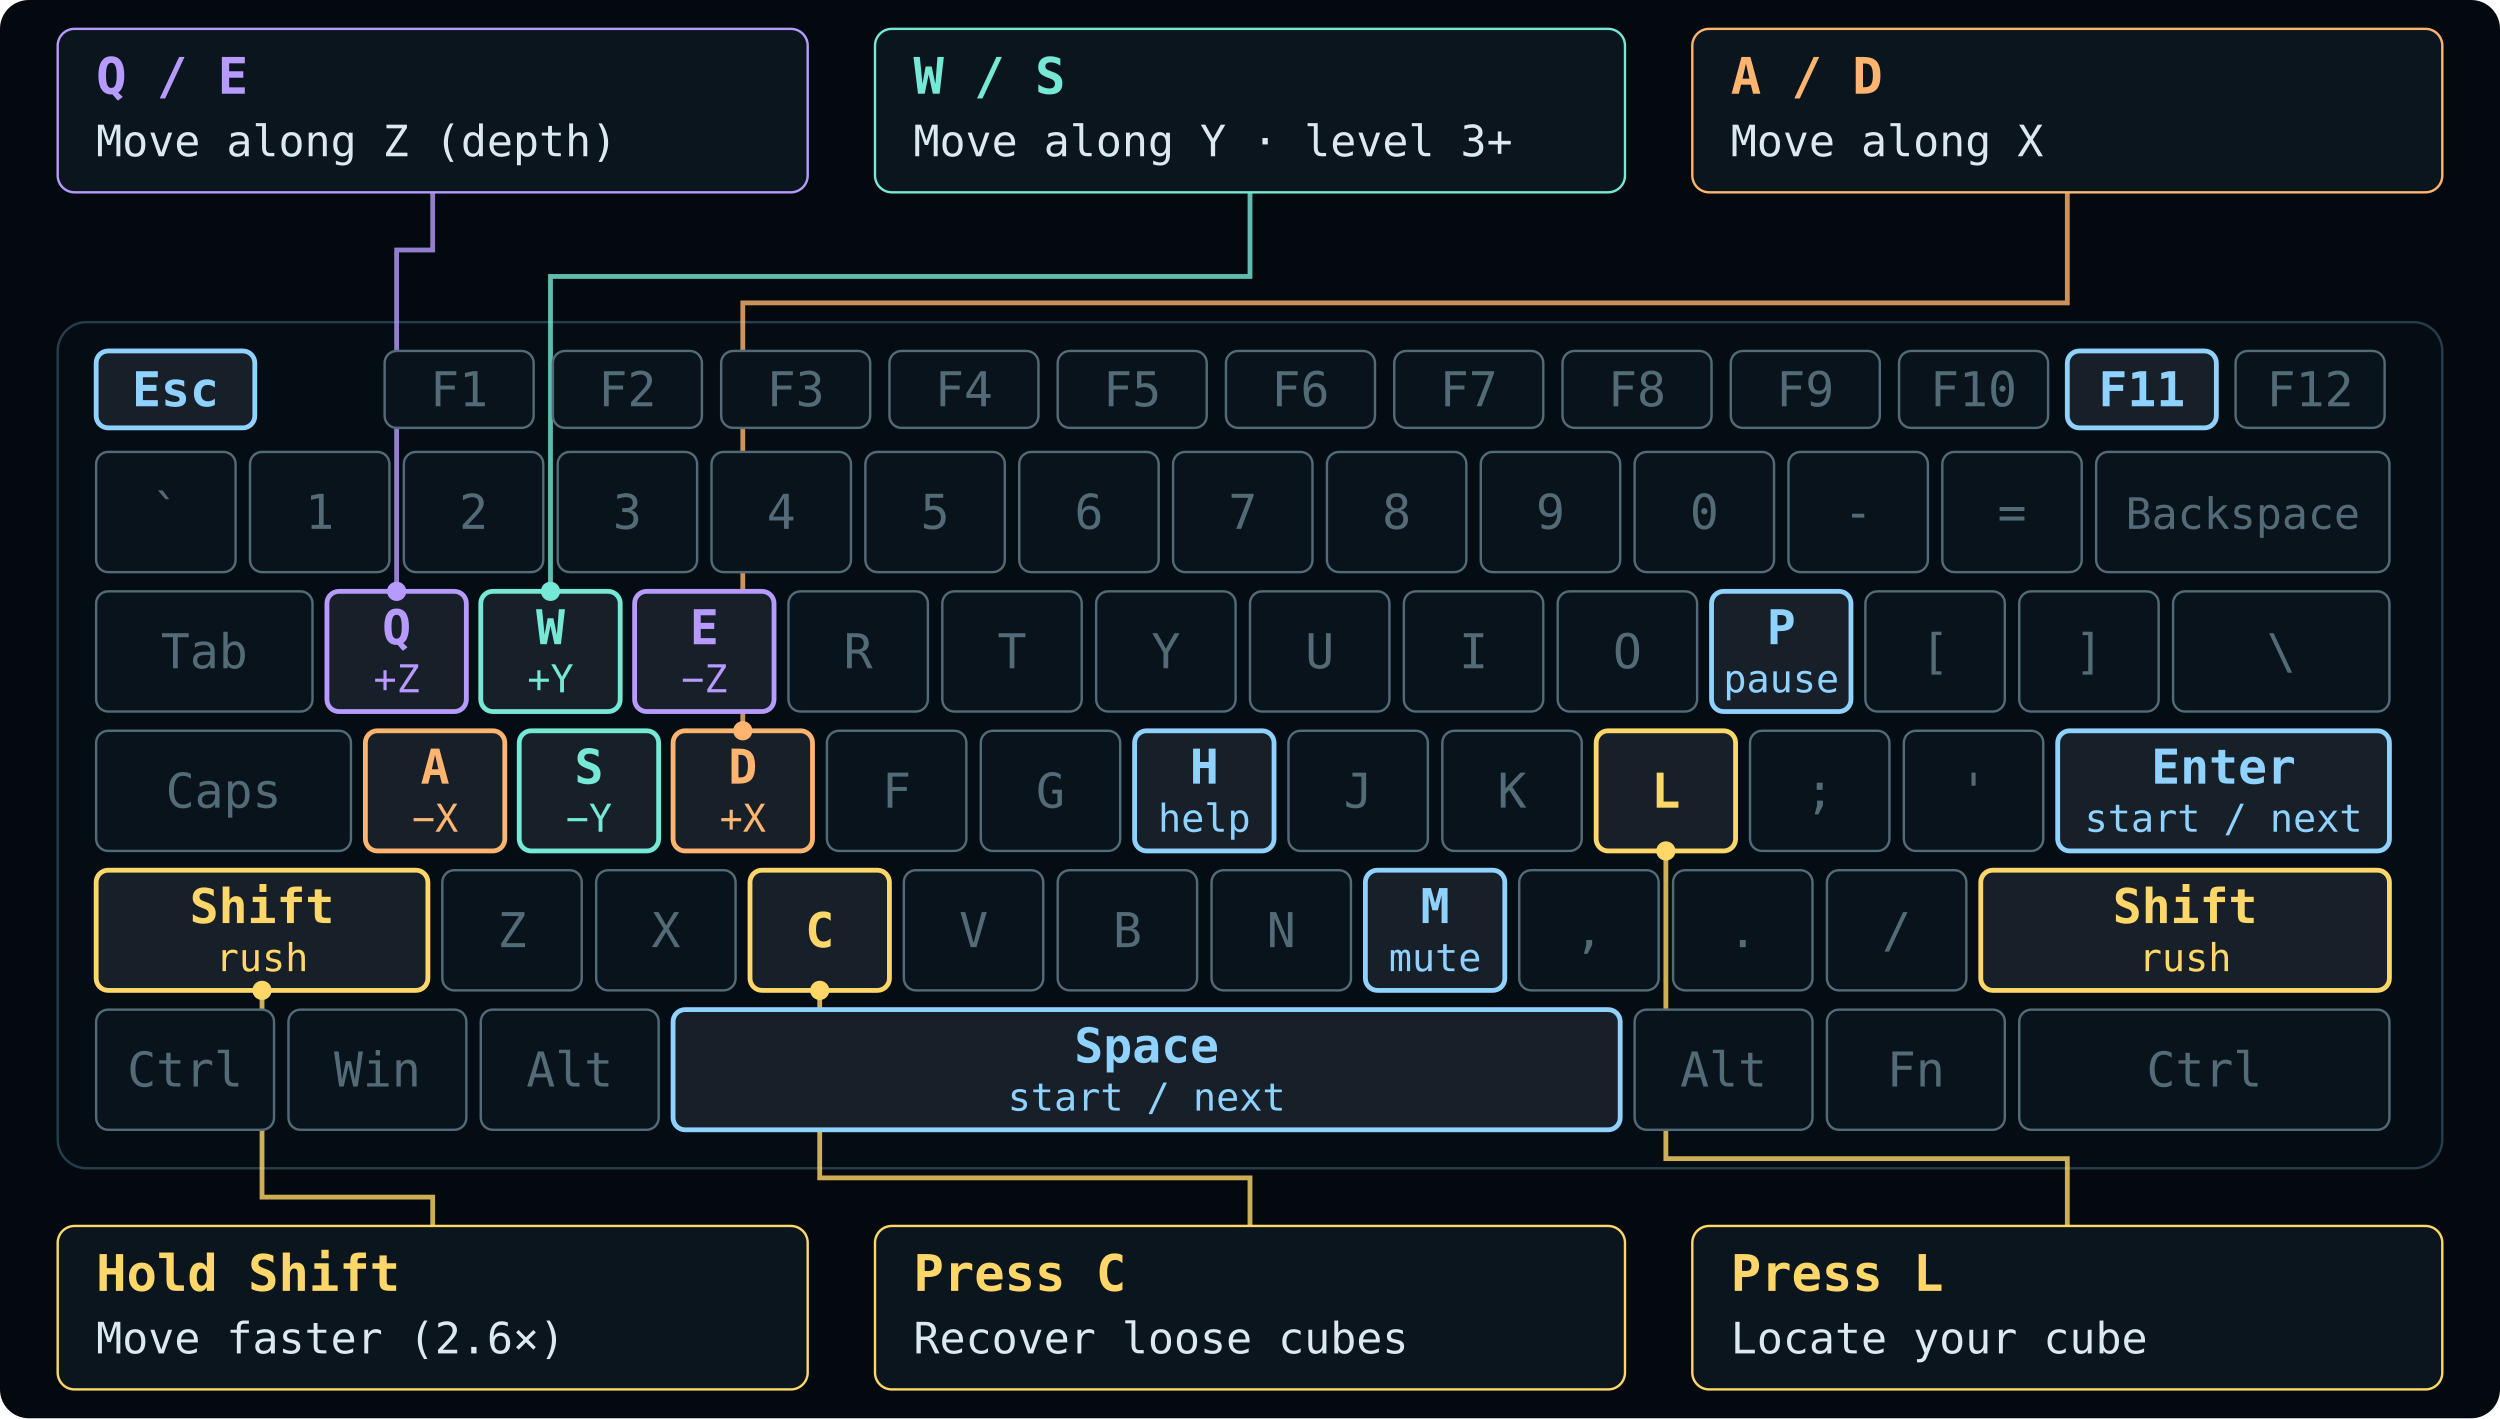
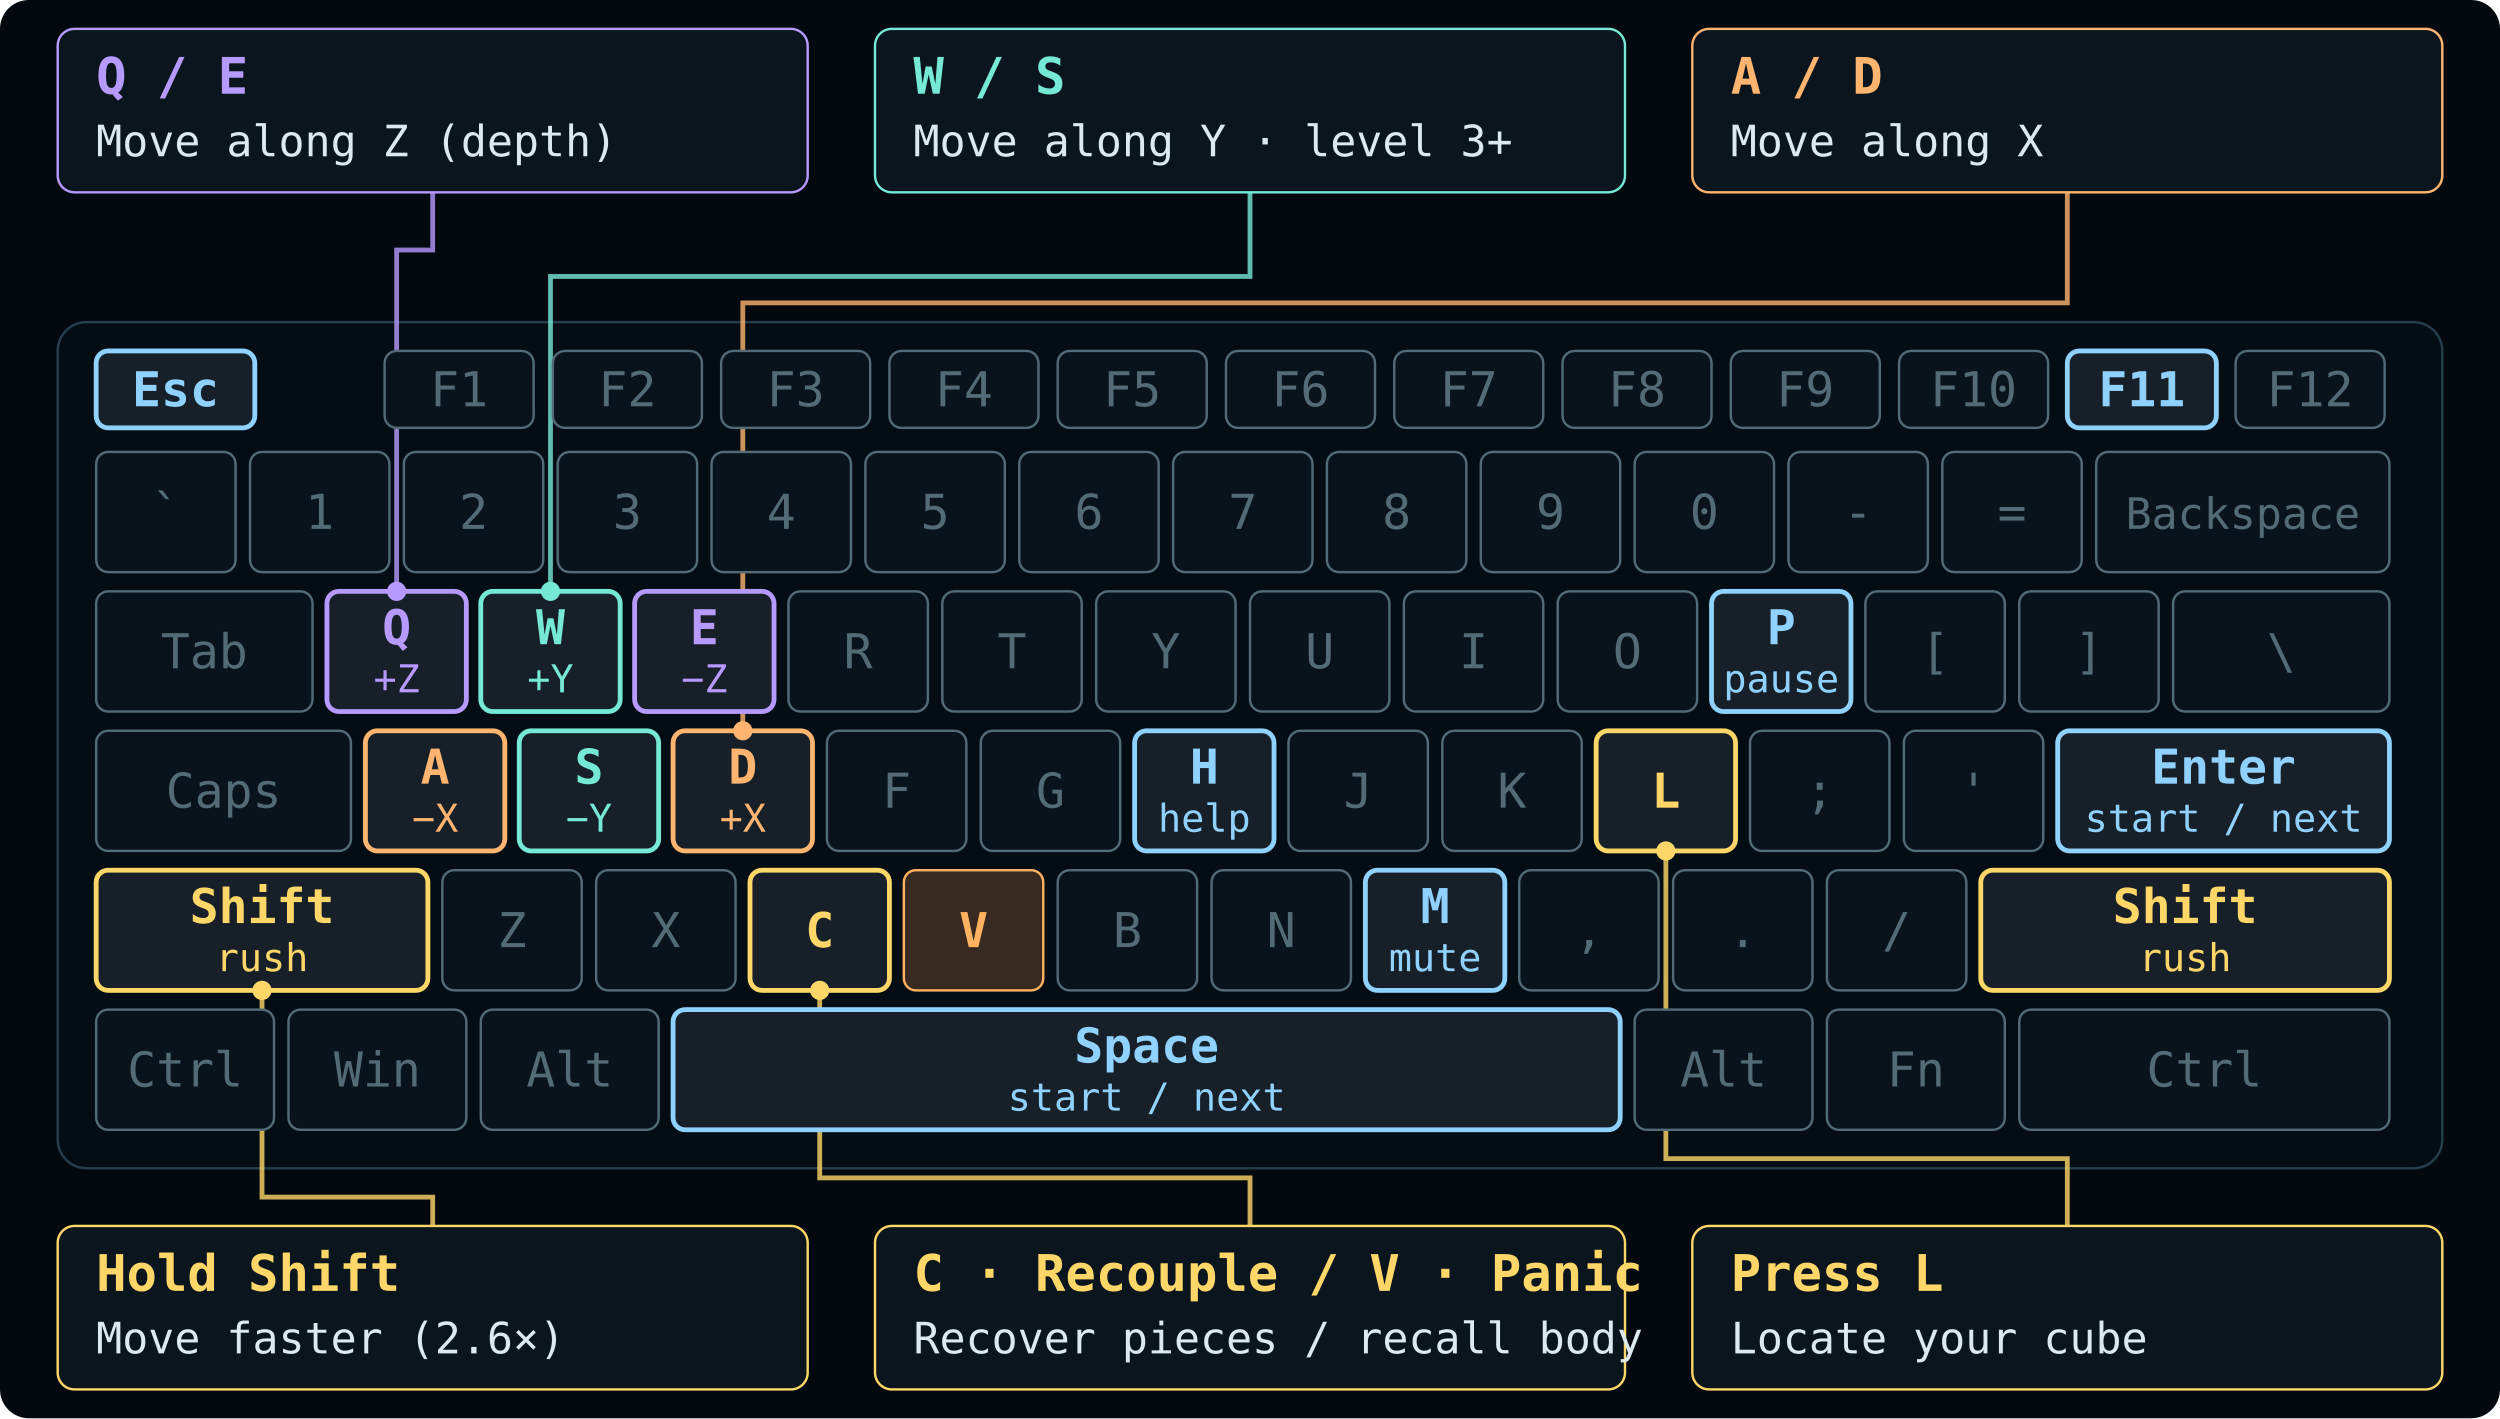
<svg xmlns="http://www.w3.org/2000/svg" width="1040" height="590" viewBox="0 0 1040 590" role="img" aria-labelledby="title desc">
  <rect width="1040" height="590" rx="12" fill="#03090e" />
  <g font-family="DejaVu Sans Mono, Consolas, monospace">
    <rect x="24" y="134" width="992" height="352" rx="12" fill="#050d14" stroke="#263e4b" />
    <path d="M 180.0 80 V 104 H 165.0 V 246" fill="none" stroke="#b79aff" stroke-width="2" opacity=".8" />
    <path d="M 520.0 80 V 115 H 229.0 V 246" fill="none" stroke="#75e8d6" stroke-width="2" opacity=".8" />
    <path d="M 860.0 80 V 126 H 309.0 V 304" fill="none" stroke="#ffb46f" stroke-width="2" opacity=".8" />
    <path d="M 180.0 510 V 498 H 109.0 V 412" fill="none" stroke="#ffd768" stroke-width="2" opacity=".8" />
    <path d="M 520.0 510 V 490 H 341.0 V 412" fill="none" stroke="#ffd768" stroke-width="2" opacity=".8" />
    <path d="M 860.0 510 V 482 H 693.0 V 354" fill="none" stroke="#ffd768" stroke-width="2" opacity=".8" />
    <g>
      <rect x="40" y="146" width="66" height="32" rx="5" fill="#172029" stroke="#8fd1ff" stroke-width="2" />
      <text x="73.0" y="169.0" text-anchor="middle" fill="#8fd1ff" font-size="20" font-weight="700">Esc</text>
    </g>
    <g>
      <rect x="160" y="146" width="62" height="32" rx="5" fill="#09131b" stroke="#536b77" stroke-width="1" />
      <text x="191.0" y="169.0" text-anchor="middle" fill="#536b77" font-size="20" font-weight="400">F1</text>
    </g>
    <g>
      <rect x="230" y="146" width="62" height="32" rx="5" fill="#09131b" stroke="#536b77" stroke-width="1" />
      <text x="261.0" y="169.0" text-anchor="middle" fill="#536b77" font-size="20" font-weight="400">F2</text>
    </g>
    <g>
      <rect x="300" y="146" width="62" height="32" rx="5" fill="#09131b" stroke="#536b77" stroke-width="1" />
      <text x="331.0" y="169.0" text-anchor="middle" fill="#536b77" font-size="20" font-weight="400">F3</text>
    </g>
    <g>
      <rect x="370" y="146" width="62" height="32" rx="5" fill="#09131b" stroke="#536b77" stroke-width="1" />
      <text x="401.0" y="169.0" text-anchor="middle" fill="#536b77" font-size="20" font-weight="400">F4</text>
    </g>
    <g>
      <rect x="440" y="146" width="62" height="32" rx="5" fill="#09131b" stroke="#536b77" stroke-width="1" />
      <text x="471.0" y="169.0" text-anchor="middle" fill="#536b77" font-size="20" font-weight="400">F5</text>
    </g>
    <g>
      <rect x="510" y="146" width="62" height="32" rx="5" fill="#09131b" stroke="#536b77" stroke-width="1" />
      <text x="541.0" y="169.0" text-anchor="middle" fill="#536b77" font-size="20" font-weight="400">F6</text>
    </g>
    <g>
      <rect x="580" y="146" width="62" height="32" rx="5" fill="#09131b" stroke="#536b77" stroke-width="1" />
      <text x="611.0" y="169.0" text-anchor="middle" fill="#536b77" font-size="20" font-weight="400">F7</text>
    </g>
    <g>
      <rect x="650" y="146" width="62" height="32" rx="5" fill="#09131b" stroke="#536b77" stroke-width="1" />
      <text x="681.0" y="169.0" text-anchor="middle" fill="#536b77" font-size="20" font-weight="400">F8</text>
    </g>
    <g>
      <rect x="720" y="146" width="62" height="32" rx="5" fill="#09131b" stroke="#536b77" stroke-width="1" />
      <text x="751.0" y="169.0" text-anchor="middle" fill="#536b77" font-size="20" font-weight="400">F9</text>
    </g>
    <g>
      <rect x="790" y="146" width="62" height="32" rx="5" fill="#09131b" stroke="#536b77" stroke-width="1" />
      <text x="821.0" y="169.0" text-anchor="middle" fill="#536b77" font-size="20" font-weight="400">F10</text>
    </g>
    <g>
      <rect x="860" y="146" width="62" height="32" rx="5" fill="#172029" stroke="#8fd1ff" stroke-width="2" />
      <text x="891.0" y="169.0" text-anchor="middle" fill="#8fd1ff" font-size="20" font-weight="700">F11</text>
    </g>
    <g>
      <rect x="930" y="146" width="62" height="32" rx="5" fill="#09131b" stroke="#536b77" stroke-width="1" />
      <text x="961.0" y="169.0" text-anchor="middle" fill="#536b77" font-size="20" font-weight="400">F12</text>
    </g>
    <g>
      <rect x="40" y="188" width="58" height="50" rx="5" fill="#09131b" stroke="#536b77" stroke-width="1" />
      <text x="69.0" y="220.0" text-anchor="middle" fill="#536b77" font-size="20" font-weight="400">`</text>
    </g>
    <g>
      <rect x="104" y="188" width="58" height="50" rx="5" fill="#09131b" stroke="#536b77" stroke-width="1" />
      <text x="133.0" y="220.0" text-anchor="middle" fill="#536b77" font-size="20" font-weight="400">1</text>
    </g>
    <g>
      <rect x="168" y="188" width="58" height="50" rx="5" fill="#09131b" stroke="#536b77" stroke-width="1" />
      <text x="197.0" y="220.0" text-anchor="middle" fill="#536b77" font-size="20" font-weight="400">2</text>
    </g>
    <g>
      <rect x="232" y="188" width="58" height="50" rx="5" fill="#09131b" stroke="#536b77" stroke-width="1" />
      <text x="261.0" y="220.0" text-anchor="middle" fill="#536b77" font-size="20" font-weight="400">3</text>
    </g>
    <g>
      <rect x="296" y="188" width="58" height="50" rx="5" fill="#09131b" stroke="#536b77" stroke-width="1" />
      <text x="325.0" y="220.0" text-anchor="middle" fill="#536b77" font-size="20" font-weight="400">4</text>
    </g>
    <g>
      <rect x="360" y="188" width="58" height="50" rx="5" fill="#09131b" stroke="#536b77" stroke-width="1" />
      <text x="389.0" y="220.0" text-anchor="middle" fill="#536b77" font-size="20" font-weight="400">5</text>
    </g>
    <g>
      <rect x="424" y="188" width="58" height="50" rx="5" fill="#09131b" stroke="#536b77" stroke-width="1" />
      <text x="453.0" y="220.0" text-anchor="middle" fill="#536b77" font-size="20" font-weight="400">6</text>
    </g>
    <g>
      <rect x="488" y="188" width="58" height="50" rx="5" fill="#09131b" stroke="#536b77" stroke-width="1" />
      <text x="517.0" y="220.0" text-anchor="middle" fill="#536b77" font-size="20" font-weight="400">7</text>
    </g>
    <g>
      <rect x="552" y="188" width="58" height="50" rx="5" fill="#09131b" stroke="#536b77" stroke-width="1" />
      <text x="581.0" y="220.0" text-anchor="middle" fill="#536b77" font-size="20" font-weight="400">8</text>
    </g>
    <g>
      <rect x="616" y="188" width="58" height="50" rx="5" fill="#09131b" stroke="#536b77" stroke-width="1" />
      <text x="645.0" y="220.0" text-anchor="middle" fill="#536b77" font-size="20" font-weight="400">9</text>
    </g>
    <g>
      <rect x="680" y="188" width="58" height="50" rx="5" fill="#09131b" stroke="#536b77" stroke-width="1" />
      <text x="709.0" y="220.0" text-anchor="middle" fill="#536b77" font-size="20" font-weight="400">0</text>
    </g>
    <g>
      <rect x="744" y="188" width="58" height="50" rx="5" fill="#09131b" stroke="#536b77" stroke-width="1" />
      <text x="773.0" y="220.0" text-anchor="middle" fill="#536b77" font-size="20" font-weight="400">-</text>
    </g>
    <g>
      <rect x="808" y="188" width="58" height="50" rx="5" fill="#09131b" stroke="#536b77" stroke-width="1" />
      <text x="837.0" y="220.0" text-anchor="middle" fill="#536b77" font-size="20" font-weight="400">=</text>
    </g>
    <g>
      <rect x="872" y="188" width="122" height="50" rx="5" fill="#09131b" stroke="#536b77" stroke-width="1" />
      <text x="933.0" y="220.0" text-anchor="middle" fill="#536b77" font-size="18" font-weight="400">Backspace</text>
    </g>
    <g>
      <rect x="40" y="246" width="90.0" height="50" rx="5" fill="#09131b" stroke="#536b77" stroke-width="1" />
      <text x="85.0" y="278.0" text-anchor="middle" fill="#536b77" font-size="20" font-weight="400">Tab</text>
    </g>
    <g>
      <rect x="136.0" y="246" width="58" height="50" rx="5" fill="#172029" stroke="#b79aff" stroke-width="2" />
      <text x="165.0" y="268" text-anchor="middle" fill="#b79aff" font-size="20" font-weight="700">Q</text>
      <text x="165.0" y="288" text-anchor="middle" fill="#b79aff" font-size="16">+Z</text>
    </g>
    <g>
      <rect x="200.0" y="246" width="58" height="50" rx="5" fill="#172029" stroke="#75e8d6" stroke-width="2" />
      <text x="229.0" y="268" text-anchor="middle" fill="#75e8d6" font-size="20" font-weight="700">W</text>
      <text x="229.0" y="288" text-anchor="middle" fill="#75e8d6" font-size="16">+Y</text>
    </g>
    <g>
      <rect x="264.0" y="246" width="58" height="50" rx="5" fill="#172029" stroke="#b79aff" stroke-width="2" />
      <text x="293.0" y="268" text-anchor="middle" fill="#b79aff" font-size="20" font-weight="700">E</text>
      <text x="293.0" y="288" text-anchor="middle" fill="#b79aff" font-size="16">−Z</text>
    </g>
    <g>
      <rect x="328.0" y="246" width="58" height="50" rx="5" fill="#09131b" stroke="#536b77" stroke-width="1" />
      <text x="357.0" y="278.0" text-anchor="middle" fill="#536b77" font-size="20" font-weight="400">R</text>
    </g>
    <g>
      <rect x="392.0" y="246" width="58" height="50" rx="5" fill="#09131b" stroke="#536b77" stroke-width="1" />
      <text x="421.0" y="278.0" text-anchor="middle" fill="#536b77" font-size="20" font-weight="400">T</text>
    </g>
    <g>
      <rect x="456.0" y="246" width="58" height="50" rx="5" fill="#09131b" stroke="#536b77" stroke-width="1" />
      <text x="485.0" y="278.0" text-anchor="middle" fill="#536b77" font-size="20" font-weight="400">Y</text>
    </g>
    <g>
      <rect x="520.0" y="246" width="58" height="50" rx="5" fill="#09131b" stroke="#536b77" stroke-width="1" />
      <text x="549.0" y="278.0" text-anchor="middle" fill="#536b77" font-size="20" font-weight="400">U</text>
    </g>
    <g>
      <rect x="584.0" y="246" width="58" height="50" rx="5" fill="#09131b" stroke="#536b77" stroke-width="1" />
      <text x="613.0" y="278.0" text-anchor="middle" fill="#536b77" font-size="20" font-weight="400">I</text>
    </g>
    <g>
      <rect x="648.0" y="246" width="58" height="50" rx="5" fill="#09131b" stroke="#536b77" stroke-width="1" />
      <text x="677.0" y="278.0" text-anchor="middle" fill="#536b77" font-size="20" font-weight="400">O</text>
    </g>
    <g>
      <rect x="712.0" y="246" width="58" height="50" rx="5" fill="#172029" stroke="#8fd1ff" stroke-width="2" />
      <text x="741.0" y="268" text-anchor="middle" fill="#8fd1ff" font-size="20" font-weight="700">P</text>
      <text x="741.0" y="288" text-anchor="middle" fill="#8fd1ff" font-size="16">pause</text>
    </g>
    <g>
      <rect x="776.0" y="246" width="58" height="50" rx="5" fill="#09131b" stroke="#536b77" stroke-width="1" />
      <text x="805.0" y="278.0" text-anchor="middle" fill="#536b77" font-size="20" font-weight="400">[</text>
    </g>
    <g>
      <rect x="840.0" y="246" width="58" height="50" rx="5" fill="#09131b" stroke="#536b77" stroke-width="1" />
      <text x="869.0" y="278.0" text-anchor="middle" fill="#536b77" font-size="20" font-weight="400">]</text>
    </g>
    <g>
      <rect x="904.0" y="246" width="90.0" height="50" rx="5" fill="#09131b" stroke="#536b77" stroke-width="1" />
      <text x="949.0" y="278.0" text-anchor="middle" fill="#536b77" font-size="20" font-weight="400">\</text>
    </g>
    <g>
      <rect x="40" y="304" width="106.0" height="50" rx="5" fill="#09131b" stroke="#536b77" stroke-width="1" />
      <text x="93.0" y="336.0" text-anchor="middle" fill="#536b77" font-size="20" font-weight="400">Caps</text>
    </g>
    <g>
      <rect x="152.0" y="304" width="58" height="50" rx="5" fill="#172029" stroke="#ffb46f" stroke-width="2" />
      <text x="181.0" y="326" text-anchor="middle" fill="#ffb46f" font-size="20" font-weight="700">A</text>
      <text x="181.0" y="346" text-anchor="middle" fill="#ffb46f" font-size="16">−X</text>
    </g>
    <g>
      <rect x="216.0" y="304" width="58" height="50" rx="5" fill="#172029" stroke="#75e8d6" stroke-width="2" />
      <text x="245.0" y="326" text-anchor="middle" fill="#75e8d6" font-size="20" font-weight="700">S</text>
      <text x="245.0" y="346" text-anchor="middle" fill="#75e8d6" font-size="16">−Y</text>
    </g>
    <g>
      <rect x="280.0" y="304" width="58" height="50" rx="5" fill="#172029" stroke="#ffb46f" stroke-width="2" />
      <text x="309.0" y="326" text-anchor="middle" fill="#ffb46f" font-size="20" font-weight="700">D</text>
      <text x="309.0" y="346" text-anchor="middle" fill="#ffb46f" font-size="16">+X</text>
    </g>
    <g>
      <rect x="344.0" y="304" width="58" height="50" rx="5" fill="#09131b" stroke="#536b77" stroke-width="1" />
      <text x="373.0" y="336.0" text-anchor="middle" fill="#536b77" font-size="20" font-weight="400">F</text>
    </g>
    <g>
      <rect x="408.0" y="304" width="58" height="50" rx="5" fill="#09131b" stroke="#536b77" stroke-width="1" />
      <text x="437.0" y="336.0" text-anchor="middle" fill="#536b77" font-size="20" font-weight="400">G</text>
    </g>
    <g>
      <rect x="472.0" y="304" width="58" height="50" rx="5" fill="#172029" stroke="#8fd1ff" stroke-width="2" />
      <text x="501.0" y="326" text-anchor="middle" fill="#8fd1ff" font-size="20" font-weight="700">H</text>
      <text x="501.0" y="346" text-anchor="middle" fill="#8fd1ff" font-size="16">help</text>
    </g>
    <g>
      <rect x="536.0" y="304" width="58" height="50" rx="5" fill="#09131b" stroke="#536b77" stroke-width="1" />
      <text x="565.0" y="336.0" text-anchor="middle" fill="#536b77" font-size="20" font-weight="400">J</text>
    </g>
    <g>
      <rect x="600.0" y="304" width="58" height="50" rx="5" fill="#09131b" stroke="#536b77" stroke-width="1" />
      <text x="629.0" y="336.0" text-anchor="middle" fill="#536b77" font-size="20" font-weight="400">K</text>
    </g>
    <g>
      <rect x="664.0" y="304" width="58" height="50" rx="5" fill="#172029" stroke="#ffd768" stroke-width="2" />
      <text x="693.0" y="336.0" text-anchor="middle" fill="#ffd768" font-size="20" font-weight="700">L</text>
    </g>
    <g>
      <rect x="728.0" y="304" width="58" height="50" rx="5" fill="#09131b" stroke="#536b77" stroke-width="1" />
      <text x="757.0" y="336.0" text-anchor="middle" fill="#536b77" font-size="20" font-weight="400">;</text>
    </g>
    <g>
      <rect x="792.0" y="304" width="58" height="50" rx="5" fill="#09131b" stroke="#536b77" stroke-width="1" />
      <text x="821.0" y="336.0" text-anchor="middle" fill="#536b77" font-size="20" font-weight="400">'</text>
    </g>
    <g>
      <rect x="856.0" y="304" width="138.0" height="50" rx="5" fill="#172029" stroke="#8fd1ff" stroke-width="2" />
      <text x="925.0" y="326" text-anchor="middle" fill="#8fd1ff" font-size="20" font-weight="700">Enter</text>
      <text x="925.0" y="346" text-anchor="middle" fill="#8fd1ff" font-size="16">start / next</text>
    </g>
    <g>
      <rect x="40" y="362" width="138.0" height="50" rx="5" fill="#172029" stroke="#ffd768" stroke-width="2" />
      <text x="109.0" y="384" text-anchor="middle" fill="#ffd768" font-size="20" font-weight="700">Shift</text>
      <text x="109.0" y="404" text-anchor="middle" fill="#ffd768" font-size="16">rush</text>
    </g>
    <g>
      <rect x="184.0" y="362" width="58" height="50" rx="5" fill="#09131b" stroke="#536b77" stroke-width="1" />
      <text x="213.0" y="394.0" text-anchor="middle" fill="#536b77" font-size="20" font-weight="400">Z</text>
    </g>
    <g>
      <rect x="248.0" y="362" width="58" height="50" rx="5" fill="#09131b" stroke="#536b77" stroke-width="1" />
      <text x="277.0" y="394.0" text-anchor="middle" fill="#536b77" font-size="20" font-weight="400">X</text>
    </g>
    <g>
      <rect x="312.0" y="362" width="58" height="50" rx="5" fill="#172029" stroke="#ffd768" stroke-width="2" />
      <text x="341.0" y="394.0" text-anchor="middle" fill="#ffd768" font-size="20" font-weight="700">C</text>
    </g>
    <g>
-       <rect x="376.0" y="362" width="58" height="50" rx="5" fill="#09131b" stroke="#536b77" stroke-width="1" />
-       <text x="405.0" y="394.0" text-anchor="middle" fill="#536b77" font-size="20" font-weight="400">V</text>
+       <rect x="376.0" y="362" width="58" height="50" rx="5" fill="#382a20" stroke="#ffb260" stroke-width="1" />
+       <text x="405.0" y="394.0" text-anchor="middle" fill="#ffb260" font-size="20" font-weight="700">V</text>
    </g>
    <g>
      <rect x="440.0" y="362" width="58" height="50" rx="5" fill="#09131b" stroke="#536b77" stroke-width="1" />
      <text x="469.0" y="394.0" text-anchor="middle" fill="#536b77" font-size="20" font-weight="400">B</text>
    </g>
    <g>
      <rect x="504.0" y="362" width="58" height="50" rx="5" fill="#09131b" stroke="#536b77" stroke-width="1" />
      <text x="533.0" y="394.0" text-anchor="middle" fill="#536b77" font-size="20" font-weight="400">N</text>
    </g>
    <g>
      <rect x="568.0" y="362" width="58" height="50" rx="5" fill="#172029" stroke="#8fd1ff" stroke-width="2" />
      <text x="597.0" y="384" text-anchor="middle" fill="#8fd1ff" font-size="20" font-weight="700">M</text>
      <text x="597.0" y="404" text-anchor="middle" fill="#8fd1ff" font-size="16">mute</text>
    </g>
    <g>
      <rect x="632.0" y="362" width="58" height="50" rx="5" fill="#09131b" stroke="#536b77" stroke-width="1" />
      <text x="661.0" y="394.0" text-anchor="middle" fill="#536b77" font-size="20" font-weight="400">,</text>
    </g>
    <g>
      <rect x="696.0" y="362" width="58" height="50" rx="5" fill="#09131b" stroke="#536b77" stroke-width="1" />
      <text x="725.0" y="394.0" text-anchor="middle" fill="#536b77" font-size="20" font-weight="400">.</text>
    </g>
    <g>
      <rect x="760.0" y="362" width="58" height="50" rx="5" fill="#09131b" stroke="#536b77" stroke-width="1" />
      <text x="789.0" y="394.0" text-anchor="middle" fill="#536b77" font-size="20" font-weight="400">/</text>
    </g>
    <g>
      <rect x="824.0" y="362" width="170.0" height="50" rx="5" fill="#172029" stroke="#ffd768" stroke-width="2" />
      <text x="909.0" y="384" text-anchor="middle" fill="#ffd768" font-size="20" font-weight="700">Shift</text>
      <text x="909.0" y="404" text-anchor="middle" fill="#ffd768" font-size="16">rush</text>
    </g>
    <g>
      <rect x="40" y="420" width="74.0" height="50" rx="5" fill="#09131b" stroke="#536b77" stroke-width="1" />
      <text x="77.0" y="452.0" text-anchor="middle" fill="#536b77" font-size="20" font-weight="400">Ctrl</text>
    </g>
    <g>
      <rect x="120.0" y="420" width="74.0" height="50" rx="5" fill="#09131b" stroke="#536b77" stroke-width="1" />
      <text x="157.0" y="452.0" text-anchor="middle" fill="#536b77" font-size="20" font-weight="400">Win</text>
    </g>
    <g>
      <rect x="200.0" y="420" width="74.0" height="50" rx="5" fill="#09131b" stroke="#536b77" stroke-width="1" />
      <text x="237.0" y="452.0" text-anchor="middle" fill="#536b77" font-size="20" font-weight="400">Alt</text>
    </g>
    <g>
      <rect x="280.0" y="420" width="394.0" height="50" rx="5" fill="#172029" stroke="#8fd1ff" stroke-width="2" />
      <text x="477.0" y="442" text-anchor="middle" fill="#8fd1ff" font-size="20" font-weight="700">Space</text>
      <text x="477.0" y="462" text-anchor="middle" fill="#8fd1ff" font-size="16">start / next</text>
    </g>
    <g>
      <rect x="680.0" y="420" width="74.0" height="50" rx="5" fill="#09131b" stroke="#536b77" stroke-width="1" />
      <text x="717.0" y="452.0" text-anchor="middle" fill="#536b77" font-size="20" font-weight="400">Alt</text>
    </g>
    <g>
      <rect x="760.0" y="420" width="74.0" height="50" rx="5" fill="#09131b" stroke="#536b77" stroke-width="1" />
      <text x="797.0" y="452.0" text-anchor="middle" fill="#536b77" font-size="20" font-weight="400">Fn</text>
    </g>
    <g>
      <rect x="840.0" y="420" width="154.0" height="50" rx="5" fill="#09131b" stroke="#536b77" stroke-width="1" />
      <text x="917.0" y="452.0" text-anchor="middle" fill="#536b77" font-size="20" font-weight="400">Ctrl</text>
    </g>
    <circle cx="165.0" cy="246" r="4" fill="#b79aff" />
    <rect x="24" y="12" width="312" height="68" rx="7" fill="#0a151d" stroke="#b79aff" />
    <text x="40" y="39" fill="#b79aff" font-size="21" font-weight="700">Q / E</text>
    <text x="40" y="65" fill="#dce9ef" font-size="18">Move along Z (depth)</text>
    <circle cx="229.0" cy="246" r="4" fill="#75e8d6" />
    <rect x="364" y="12" width="312" height="68" rx="7" fill="#0a151d" stroke="#75e8d6" />
    <text x="380" y="39" fill="#75e8d6" font-size="21" font-weight="700">W / S</text>
    <text x="380" y="65" fill="#dce9ef" font-size="18">Move along Y · level 3+</text>
    <circle cx="309.0" cy="304" r="4" fill="#ffb46f" />
    <rect x="704" y="12" width="312" height="68" rx="7" fill="#0a151d" stroke="#ffb46f" />
    <text x="720" y="39" fill="#ffb46f" font-size="21" font-weight="700">A / D</text>
    <text x="720" y="65" fill="#dce9ef" font-size="18">Move along X</text>
    <circle cx="109.0" cy="412" r="4" fill="#ffd768" />
    <rect x="24" y="510" width="312" height="68" rx="7" fill="#0a151d" stroke="#ffd768" />
    <text x="40" y="537" fill="#ffd768" font-size="21" font-weight="700">Hold Shift</text>
    <text x="40" y="563" fill="#dce9ef" font-size="18">Move faster (2.6×)</text>
    <circle cx="341.0" cy="412" r="4" fill="#ffd768" />
    <rect x="364" y="510" width="312" height="68" rx="7" fill="#0a151d" stroke="#ffd768" />
-     <text x="380" y="537" fill="#ffd768" font-size="21" font-weight="700">Press C</text>
-     <text x="380" y="563" fill="#dce9ef" font-size="18">Recover loose cubes</text>
+     <text x="380" y="537" fill="#ffd768" font-size="21" font-weight="700">C · Recouple / V · Panic</text>
+     <text x="380" y="563" fill="#dce9ef" font-size="18">Recover pieces / recall body</text>
    <circle cx="693.0" cy="354" r="4" fill="#ffd768" />
    <rect x="704" y="510" width="312" height="68" rx="7" fill="#0a151d" stroke="#ffd768" />
    <text x="720" y="537" fill="#ffd768" font-size="21" font-weight="700">Press L</text>
    <text x="720" y="563" fill="#dce9ef" font-size="18">Locate your cube</text>
  </g>
</svg>
